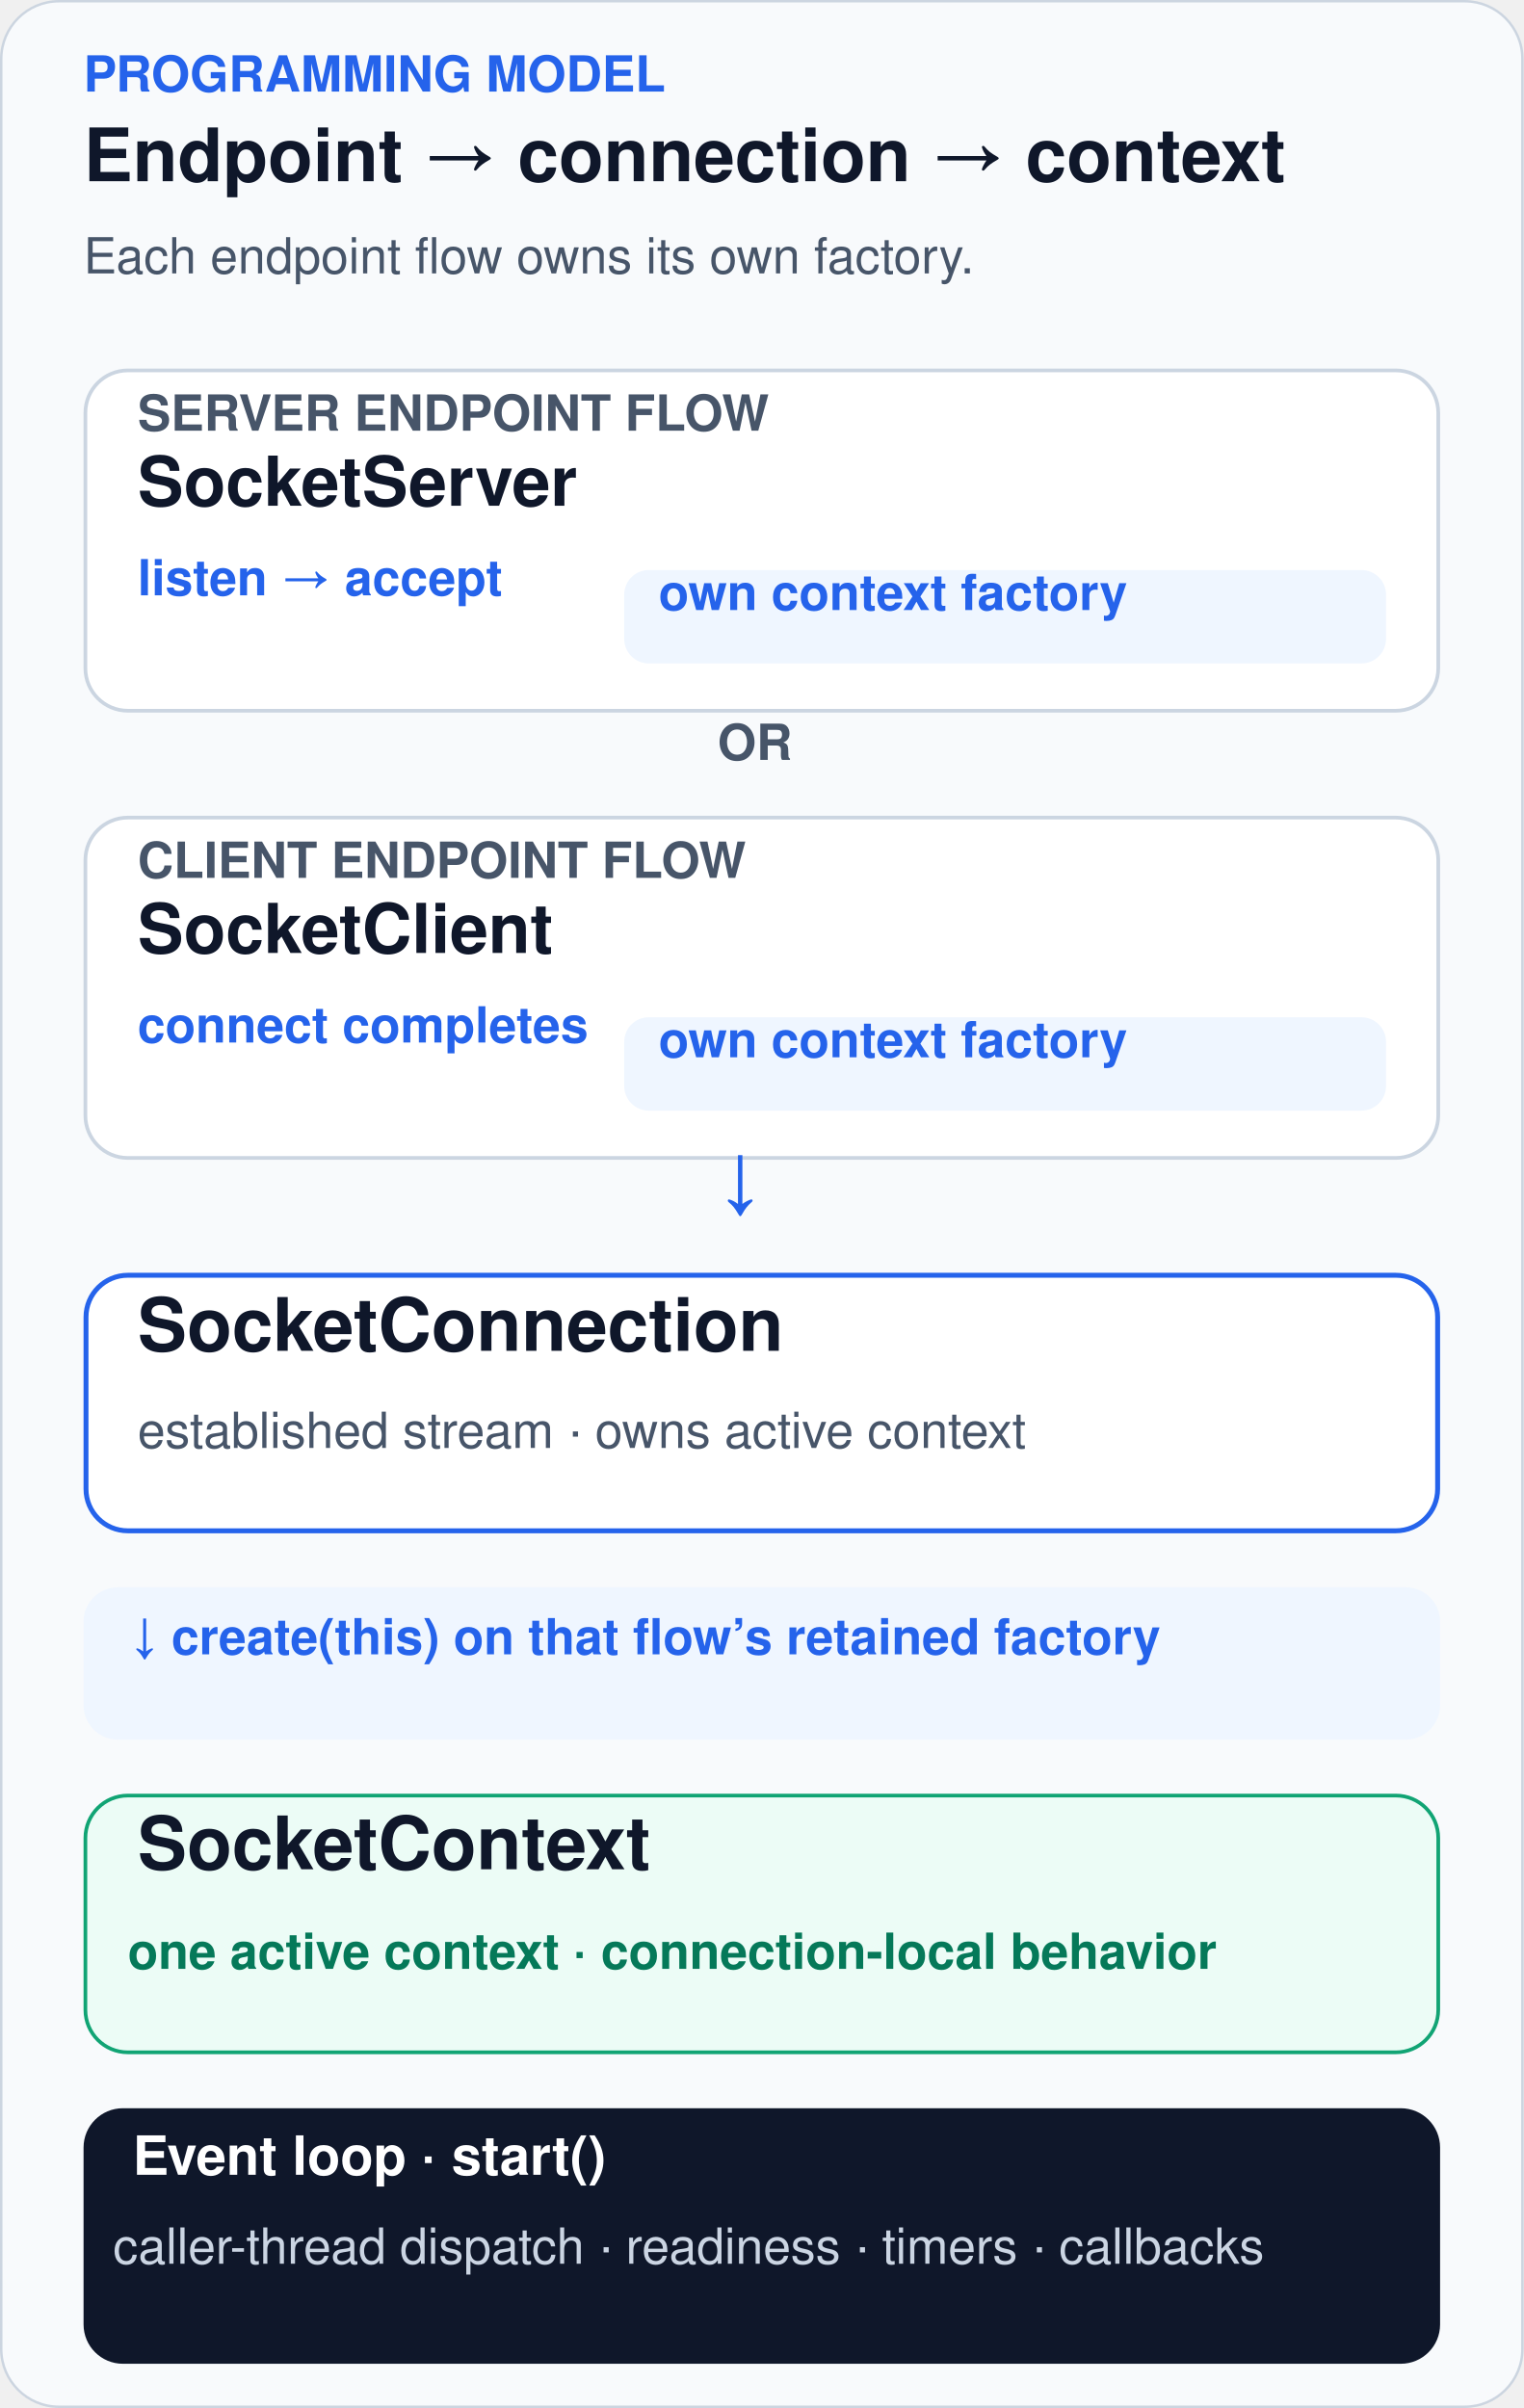
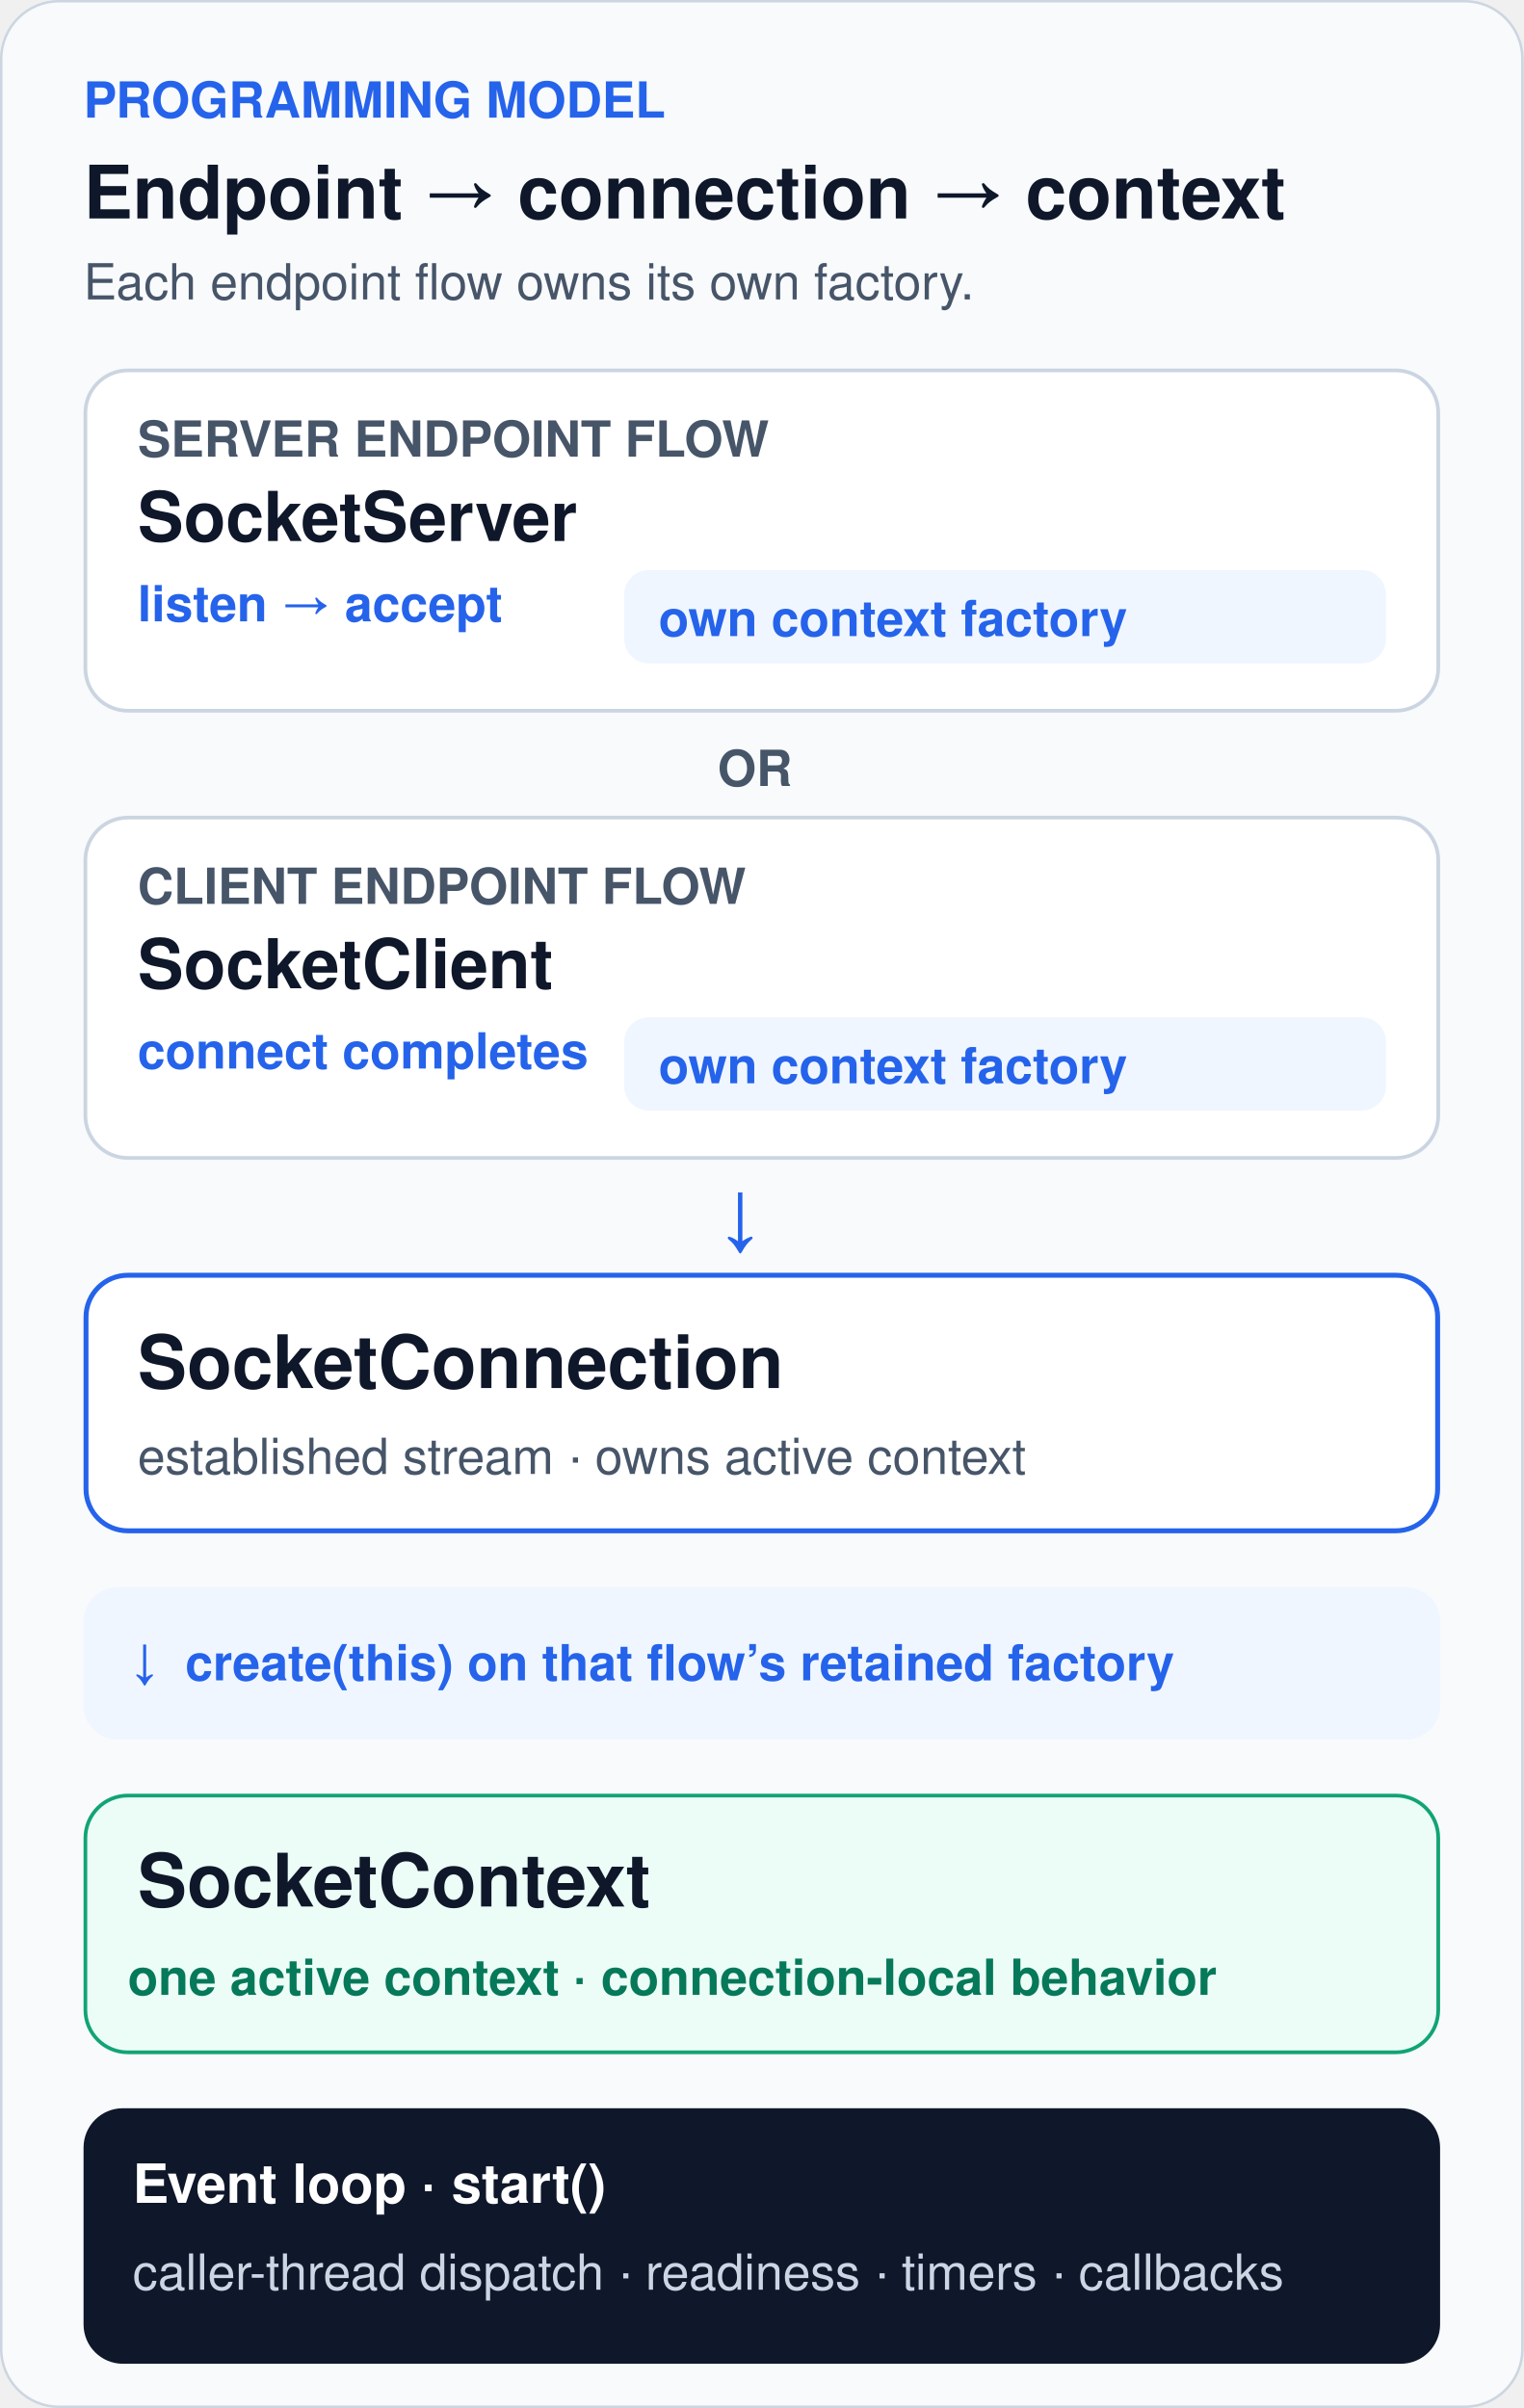
- <svg xmlns="http://www.w3.org/2000/svg" viewBox="0 0 620 980" role="img" aria-labelledby="title desc">
-   <rect x="0.5" y="0.5" width="619" height="979" rx="23.5" fill="#F8FAFC" stroke="#CCD5E0" stroke-width="1" />
-   <text x="34" y="28" fill="#2563EB" font-family="-apple-system,BlinkMacSystemFont,'Segoe UI',Helvetica,Arial,sans-serif" font-size="20.25" font-weight="600" text-anchor="start" dominant-baseline="hanging">PROGRAMMING MODEL</text>
-   <text x="34" y="60" fill="#0F172A" font-family="-apple-system,BlinkMacSystemFont,'Segoe UI',Helvetica,Arial,sans-serif" font-size="30" font-weight="700" text-anchor="start" dominant-baseline="hanging">Endpoint → connection → context</text>
-   <text x="34" y="102" fill="#475569" font-family="-apple-system,BlinkMacSystemFont,'Segoe UI',Helvetica,Arial,sans-serif" font-size="20.25" font-weight="400" text-anchor="start" dominant-baseline="hanging">Each endpoint flow owns its own factory.</text>
-   <rect x="34.75" y="150.75" width="550.5" height="138.5" rx="17.25" fill="#FFFFFF" stroke="#CBD5E1" stroke-width="1.5" />
-   <text x="56" y="166" fill="#475569" font-family="-apple-system,BlinkMacSystemFont,'Segoe UI',Helvetica,Arial,sans-serif" font-size="20.25" font-weight="600" text-anchor="start" dominant-baseline="hanging">SERVER ENDPOINT FLOW</text>
-   <text x="56" y="193" fill="#0F172A" font-family="-apple-system,BlinkMacSystemFont,'Segoe UI',Helvetica,Arial,sans-serif" font-size="28" font-weight="700" text-anchor="start" dominant-baseline="hanging">SocketServer</text>
-   <text x="56" y="233" fill="#2563EB" font-family="-apple-system,BlinkMacSystemFont,'Segoe UI',Helvetica,Arial,sans-serif" font-size="20.25" font-weight="600" text-anchor="start" dominant-baseline="hanging">listen → accept</text>
+ <svg xmlns="http://www.w3.org/2000/svg" role="img" aria-labelledby="title desc" viewBox="0 0 620 980" fill="none">
+   <rect x="0.5" y="0.5" width="619" height="979" rx="23.5" fill="#F8FAFC" />
+   <rect x="0.5" y="0.5" width="619" height="979" rx="23.5" stroke="#CCD5E0" />
+   <text fill="#2563EB" style="white-space: pre" xml:space="preserve" font-family="-apple-system,BlinkMacSystemFont,'Segoe UI',Helvetica,Arial,sans-serif" font-size="20.25" font-weight="600" letter-spacing="0em">
+     <tspan x="34" y="47.864">PROGRAMMING MODEL</tspan>
+   </text>
+   <text fill="#0F172A" style="white-space: pre" xml:space="preserve" font-family="-apple-system,BlinkMacSystemFont,'Segoe UI',Helvetica,Arial,sans-serif" font-size="30" font-weight="bold" letter-spacing="0em">
+     <tspan x="34" y="88.909">Endpoint → connection → context</tspan>
+   </text>
+   <text fill="#475569" style="white-space: pre" xml:space="preserve" font-family="-apple-system,BlinkMacSystemFont,'Segoe UI',Helvetica,Arial,sans-serif" font-size="20.25" letter-spacing="0em">
+     <tspan x="34" y="121.864">Each endpoint flow owns its own factory.</tspan>
+   </text>
+   <rect x="34.75" y="150.75" width="550.5" height="138.5" rx="17.25" fill="white" />
+   <rect x="34.75" y="150.75" width="550.5" height="138.5" rx="17.25" stroke="#CBD5E1" stroke-width="1.5" />
+   <text fill="#475569" style="white-space: pre" xml:space="preserve" font-family="-apple-system,BlinkMacSystemFont,'Segoe UI',Helvetica,Arial,sans-serif" font-size="20.25" font-weight="600" letter-spacing="0em">
+     <tspan x="56" y="185.864">SERVER ENDPOINT FLOW</tspan>
+   </text>
+   <text fill="#0F172A" style="white-space: pre" xml:space="preserve" font-family="-apple-system,BlinkMacSystemFont,'Segoe UI',Helvetica,Arial,sans-serif" font-size="28" font-weight="bold" letter-spacing="0em">
+     <tspan x="56" y="220.182">SocketServer</tspan>
+   </text>
+   <text fill="#2563EB" style="white-space: pre" xml:space="preserve" font-family="-apple-system,BlinkMacSystemFont,'Segoe UI',Helvetica,Arial,sans-serif" font-size="20.25" font-weight="600" letter-spacing="0em">
+     <tspan x="56" y="252.864">listen → accept</tspan>
+   </text>
  <rect x="254" y="232" width="310" height="38" rx="10" fill="#EFF6FF" />
-   <text x="268" y="239" fill="#2563EB" font-family="-apple-system,BlinkMacSystemFont,'Segoe UI',Helvetica,Arial,sans-serif" font-size="20.25" font-weight="600" text-anchor="start" dominant-baseline="hanging">own context factory</text>
-   <text x="292" y="300" fill="#475569" font-family="-apple-system,BlinkMacSystemFont,'Segoe UI',Helvetica,Arial,sans-serif" font-size="20.25" font-weight="600" text-anchor="start" dominant-baseline="hanging">OR</text>
-   <rect x="34.75" y="332.75" width="550.5" height="138.5" rx="17.25" fill="#FFFFFF" stroke="#CBD5E1" stroke-width="1.5" />
-   <text x="56" y="348" fill="#475569" font-family="-apple-system,BlinkMacSystemFont,'Segoe UI',Helvetica,Arial,sans-serif" font-size="20.25" font-weight="600" text-anchor="start" dominant-baseline="hanging">CLIENT ENDPOINT FLOW</text>
-   <text x="56" y="375" fill="#0F172A" font-family="-apple-system,BlinkMacSystemFont,'Segoe UI',Helvetica,Arial,sans-serif" font-size="28" font-weight="700" text-anchor="start" dominant-baseline="hanging">SocketClient</text>
-   <text x="56" y="415" fill="#2563EB" font-family="-apple-system,BlinkMacSystemFont,'Segoe UI',Helvetica,Arial,sans-serif" font-size="20.25" font-weight="600" text-anchor="start" dominant-baseline="hanging">connect completes</text>
+   <text fill="#2563EB" style="white-space: pre" xml:space="preserve" font-family="-apple-system,BlinkMacSystemFont,'Segoe UI',Helvetica,Arial,sans-serif" font-size="20.25" font-weight="600" letter-spacing="0em">
+     <tspan x="268" y="258.864">own context factory</tspan>
+   </text>
+   <text fill="#475569" style="white-space: pre" xml:space="preserve" font-family="-apple-system,BlinkMacSystemFont,'Segoe UI',Helvetica,Arial,sans-serif" font-size="20.25" font-weight="600" letter-spacing="0em">
+     <tspan x="292" y="319.864">OR</tspan>
+   </text>
+   <rect x="34.75" y="332.75" width="550.5" height="138.5" rx="17.25" fill="white" />
+   <rect x="34.75" y="332.75" width="550.5" height="138.5" rx="17.25" stroke="#CBD5E1" stroke-width="1.5" />
+   <text fill="#475569" style="white-space: pre" xml:space="preserve" font-family="-apple-system,BlinkMacSystemFont,'Segoe UI',Helvetica,Arial,sans-serif" font-size="20.25" font-weight="600" letter-spacing="0em">
+     <tspan x="56" y="367.864">CLIENT ENDPOINT FLOW</tspan>
+   </text>
+   <text fill="#0F172A" style="white-space: pre" xml:space="preserve" font-family="-apple-system,BlinkMacSystemFont,'Segoe UI',Helvetica,Arial,sans-serif" font-size="28" font-weight="bold" letter-spacing="0em">
+     <tspan x="56" y="402.182">SocketClient</tspan>
+   </text>
+   <text fill="#2563EB" style="white-space: pre" xml:space="preserve" font-family="-apple-system,BlinkMacSystemFont,'Segoe UI',Helvetica,Arial,sans-serif" font-size="20.25" font-weight="600" letter-spacing="0em">
+     <tspan x="56" y="434.864">connect completes</tspan>
+   </text>
  <rect x="254" y="414" width="310" height="38" rx="10" fill="#EFF6FF" />
-   <text x="268" y="421" fill="#2563EB" font-family="-apple-system,BlinkMacSystemFont,'Segoe UI',Helvetica,Arial,sans-serif" font-size="20.25" font-weight="600" text-anchor="start" dominant-baseline="hanging">own context factory</text>
-   <text x="294" y="478" fill="#2563EB" font-family="-apple-system,BlinkMacSystemFont,'Segoe UI',Helvetica,Arial,sans-serif" font-size="30" font-weight="600" text-anchor="start" dominant-baseline="hanging">↓</text>
-   <rect x="35" y="519" width="550" height="104" rx="17" fill="#FFFFFF" stroke="#2563EB" stroke-width="2" />
-   <text x="56" y="536" fill="#0F172A" font-family="-apple-system,BlinkMacSystemFont,'Segoe UI',Helvetica,Arial,sans-serif" font-size="30" font-weight="700" text-anchor="start" dominant-baseline="hanging">SocketConnection</text>
-   <text x="56" y="580" fill="#475569" font-family="-apple-system,BlinkMacSystemFont,'Segoe UI',Helvetica,Arial,sans-serif" font-size="20.25" font-weight="400" text-anchor="start" dominant-baseline="hanging">established stream · owns active context</text>
+   <text fill="#2563EB" style="white-space: pre" xml:space="preserve" font-family="-apple-system,BlinkMacSystemFont,'Segoe UI',Helvetica,Arial,sans-serif" font-size="20.25" font-weight="600" letter-spacing="0em">
+     <tspan x="268" y="440.864">own context factory</tspan>
+   </text>
+   <text fill="#2563EB" style="white-space: pre" xml:space="preserve" font-family="-apple-system,BlinkMacSystemFont,'Segoe UI',Helvetica,Arial,sans-serif" font-size="30" font-weight="600" letter-spacing="0em">
+     <tspan x="294" y="506.909">↓</tspan>
+   </text>
+   <rect x="35" y="519" width="550" height="104" rx="17" fill="white" />
+   <rect x="35" y="519" width="550" height="104" rx="17" stroke="#2563EB" stroke-width="2" />
+   <text fill="#0F172A" style="white-space: pre" xml:space="preserve" font-family="-apple-system,BlinkMacSystemFont,'Segoe UI',Helvetica,Arial,sans-serif" font-size="30" font-weight="bold" letter-spacing="0em">
+     <tspan x="56" y="564.909">SocketConnection</tspan>
+   </text>
+   <text fill="#475569" style="white-space: pre" xml:space="preserve" font-family="-apple-system,BlinkMacSystemFont,'Segoe UI',Helvetica,Arial,sans-serif" font-size="20.25" letter-spacing="0em">
+     <tspan x="56" y="599.864">established stream · owns active context</tspan>
+   </text>
  <rect x="34" y="646" width="552" height="62" rx="14" fill="#EFF6FF" />
-   <text x="54" y="664" fill="#2563EB" font-family="-apple-system,BlinkMacSystemFont,'Segoe UI',Helvetica,Arial,sans-serif" font-size="20.25" font-weight="600" text-anchor="start" dominant-baseline="hanging">↓  create(this) on that flow’s retained factory</text>
-   <rect x="34.75" y="730.75" width="550.5" height="104.5" rx="17.25" fill="#ECFCF6" stroke="#11A474" stroke-width="1.5" />
-   <text x="56" y="747" fill="#0F172A" font-family="-apple-system,BlinkMacSystemFont,'Segoe UI',Helvetica,Arial,sans-serif" font-size="30" font-weight="700" text-anchor="start" dominant-baseline="hanging">SocketContext</text>
-   <text x="52" y="792" fill="#057959" font-family="-apple-system,BlinkMacSystemFont,'Segoe UI',Helvetica,Arial,sans-serif" font-size="20.25" font-weight="600" text-anchor="start" dominant-baseline="hanging">one active context · connection-local behavior</text>
+   <text fill="#2563EB" style="white-space: pre" xml:space="preserve" font-family="-apple-system,BlinkMacSystemFont,'Segoe UI',Helvetica,Arial,sans-serif" font-size="20.25" font-weight="600" letter-spacing="0em">
+     <tspan x="54" y="683.864">↓  create(this) on that flow’s retained factory</tspan>
+   </text>
+   <rect x="34.75" y="730.75" width="550.5" height="104.5" rx="17.25" fill="#ECFCF6" />
+   <rect x="34.75" y="730.75" width="550.5" height="104.5" rx="17.25" stroke="#11A474" stroke-width="1.5" />
+   <text fill="#0F172A" style="white-space: pre" xml:space="preserve" font-family="-apple-system,BlinkMacSystemFont,'Segoe UI',Helvetica,Arial,sans-serif" font-size="30" font-weight="bold" letter-spacing="0em">
+     <tspan x="56" y="775.909">SocketContext</tspan>
+   </text>
+   <text fill="#057959" style="white-space: pre" xml:space="preserve" font-family="-apple-system,BlinkMacSystemFont,'Segoe UI',Helvetica,Arial,sans-serif" font-size="20.25" font-weight="600" letter-spacing="0em">
+     <tspan x="52" y="811.864">one active context · connection-local behavior</tspan>
+   </text>
  <rect x="34" y="858" width="552" height="104" rx="16" fill="#0F172A" />
-   <text x="54" y="875" fill="#FFFFFF" font-family="-apple-system,BlinkMacSystemFont,'Segoe UI',Helvetica,Arial,sans-serif" font-size="22" font-weight="700" text-anchor="start" dominant-baseline="hanging">Event loop · start()</text>
-   <text x="46" y="912" fill="#CBD5E3" font-family="-apple-system,BlinkMacSystemFont,'Segoe UI',Helvetica,Arial,sans-serif" font-size="20.25" font-weight="500" text-anchor="start" dominant-baseline="hanging">caller-thread dispatch · readiness · timers · callbacks</text>
+   <text fill="white" style="white-space: pre" xml:space="preserve" font-family="-apple-system,BlinkMacSystemFont,'Segoe UI',Helvetica,Arial,sans-serif" font-size="22" font-weight="bold" letter-spacing="0em">
+     <tspan x="54" y="896.5">Event loop · start()</tspan>
+   </text>
+   <text fill="#CBD5E3" style="white-space: pre" xml:space="preserve" font-family="-apple-system,BlinkMacSystemFont,'Segoe UI',Helvetica,Arial,sans-serif" font-size="20.25" font-weight="500" letter-spacing="0em">
+     <tspan x="54" y="931.864">caller-thread dispatch · readiness · timers · callbacks</tspan>
+   </text>
</svg>
